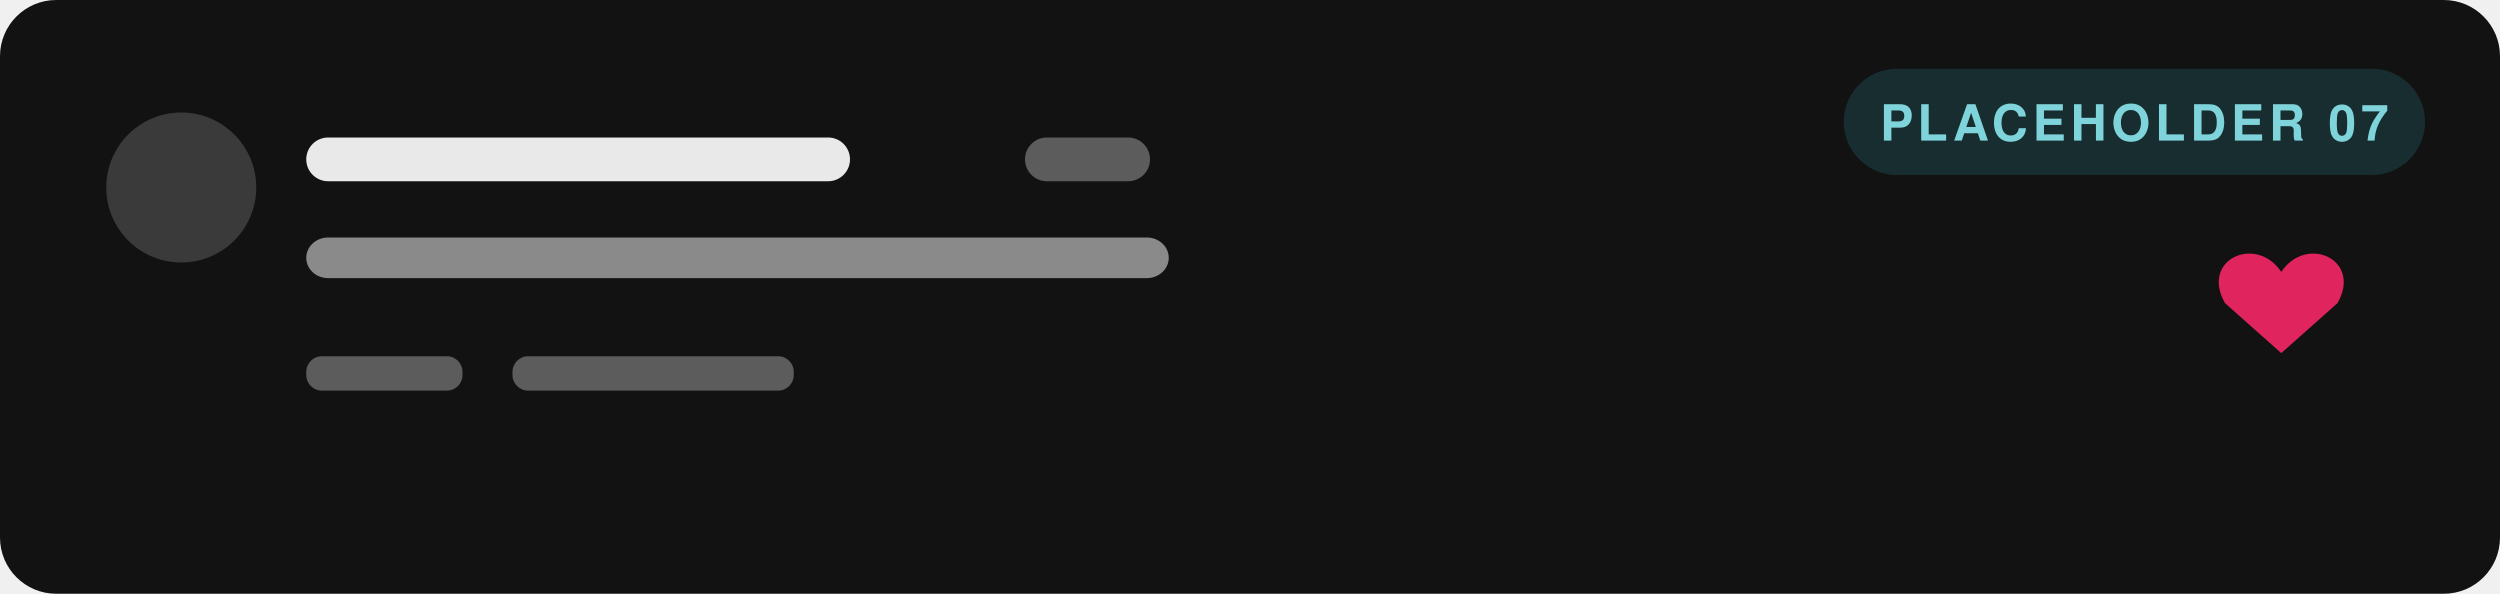
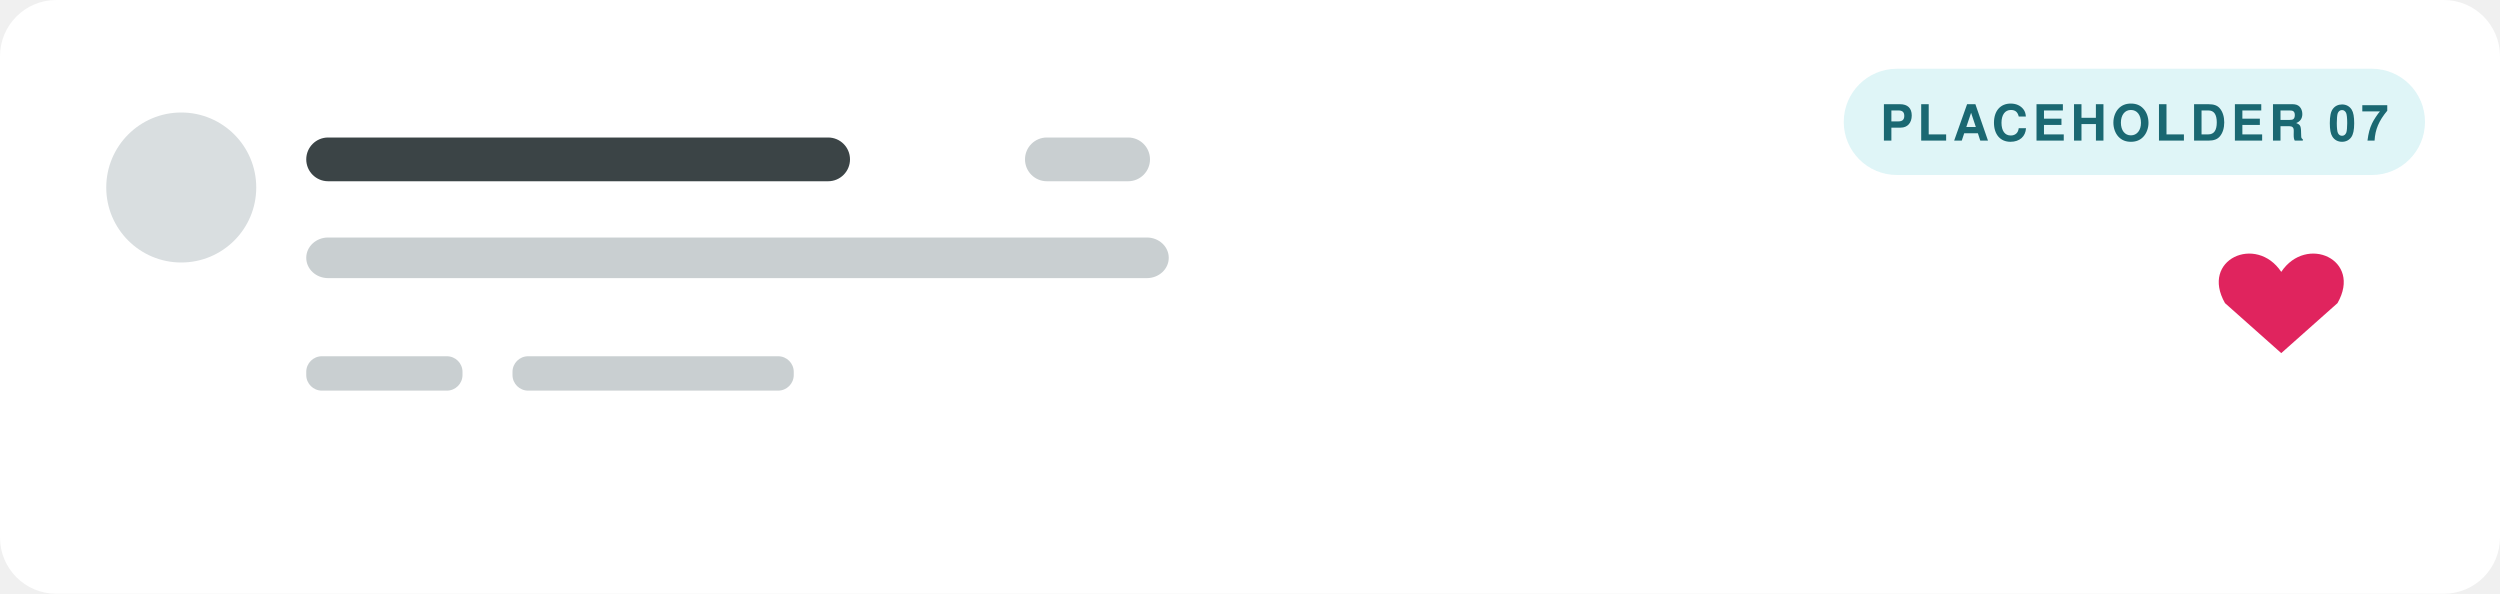
<svg xmlns="http://www.w3.org/2000/svg" width="800" height="190" viewBox="0 0 800 190">
-   <rect width="800" height="190" rx="18" fill="#121212" />
-   <circle cx="58" cy="60" r="24" fill="#3A3A3A" />
-   <rect x="98" y="44" width="174" height="14" rx="7" fill="#E9E9E9" />
-   <rect x="328" y="44" width="40" height="14" rx="7" fill="#5C5C5C" />
-   <rect x="98" y="76" width="276" height="13" rx="7" fill="#8A8A8A" />
-   <rect x="98" y="114" width="50" height="11" rx="5" fill="#5C5C5C" />
-   <rect x="164" y="114" width="90" height="11" rx="5" fill="#5C5C5C" />
+   <rect width="800" height="190" rx="18" fill="#FFFFFF" />
+   <circle cx="58" cy="60" r="24" fill="#D9DEE0" />
+   <rect x="98" y="44" width="174" height="14" rx="7" fill="#3B4446" />
+   <rect x="328" y="44" width="40" height="14" rx="7" fill="#C9CFD1" />
+   <rect x="98" y="76" width="276" height="13" rx="7" fill="#C9CFD1" />
+   <rect x="98" y="114" width="50" height="11" rx="5" fill="#C9CFD1" />
+   <rect x="164" y="114" width="90" height="11" rx="5" fill="#C9CFD1" />
  <path d="M740 87.0 c-8-12-26-4-18 10 l18 16 18-16 c8-14-10-22-18-10z" fill="#E0245E" transform="translate(-10 0)" />
  <rect x="590" y="22" width="186" height="34" rx="17" fill="rgba(53,189,200,.16)" />
-   <text x="683" y="45" text-anchor="middle" font-size="16" font-weight="600" letter-spacing="1.5" fill="#7FD3DA" font-family="Instrument Sans, Helvetica, Arial, sans-serif">PLACEHOLDER 07</text>
+   <text x="683" y="45" text-anchor="middle" font-size="16" font-weight="600" letter-spacing="1.5" fill="#1A6872" font-family="Instrument Sans, Helvetica, Arial, sans-serif">PLACEHOLDER 07</text>
</svg>
